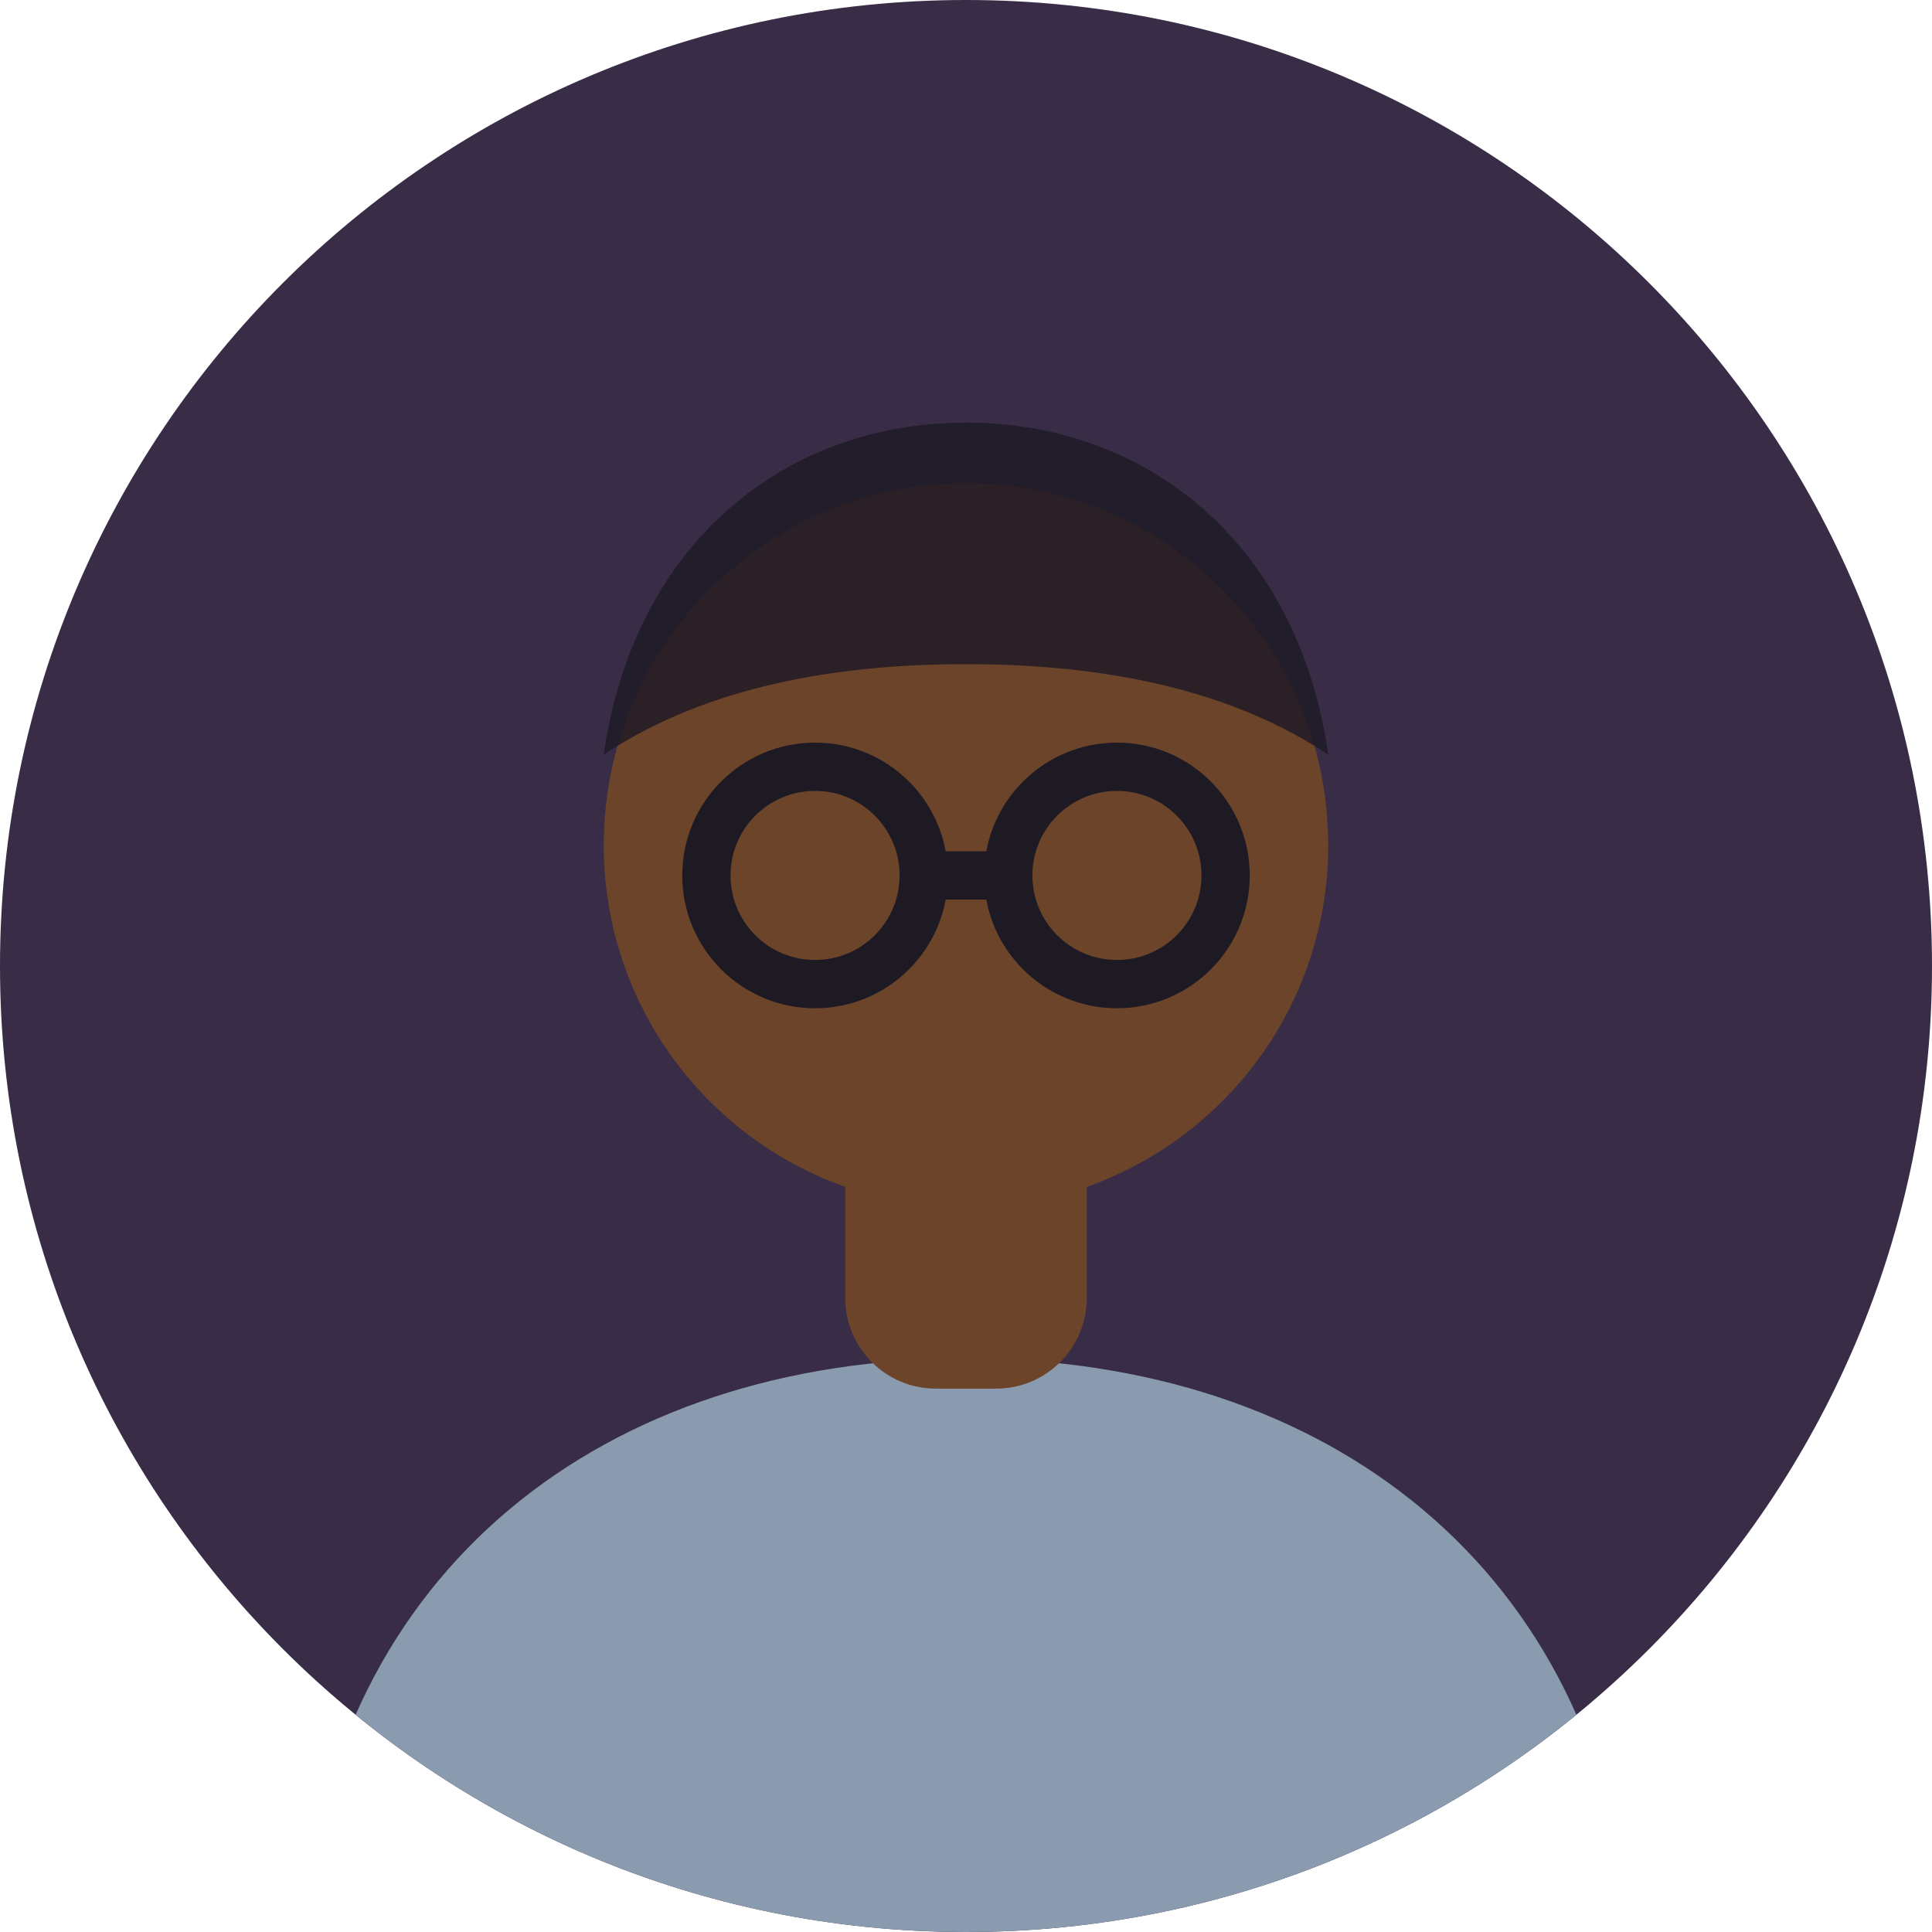
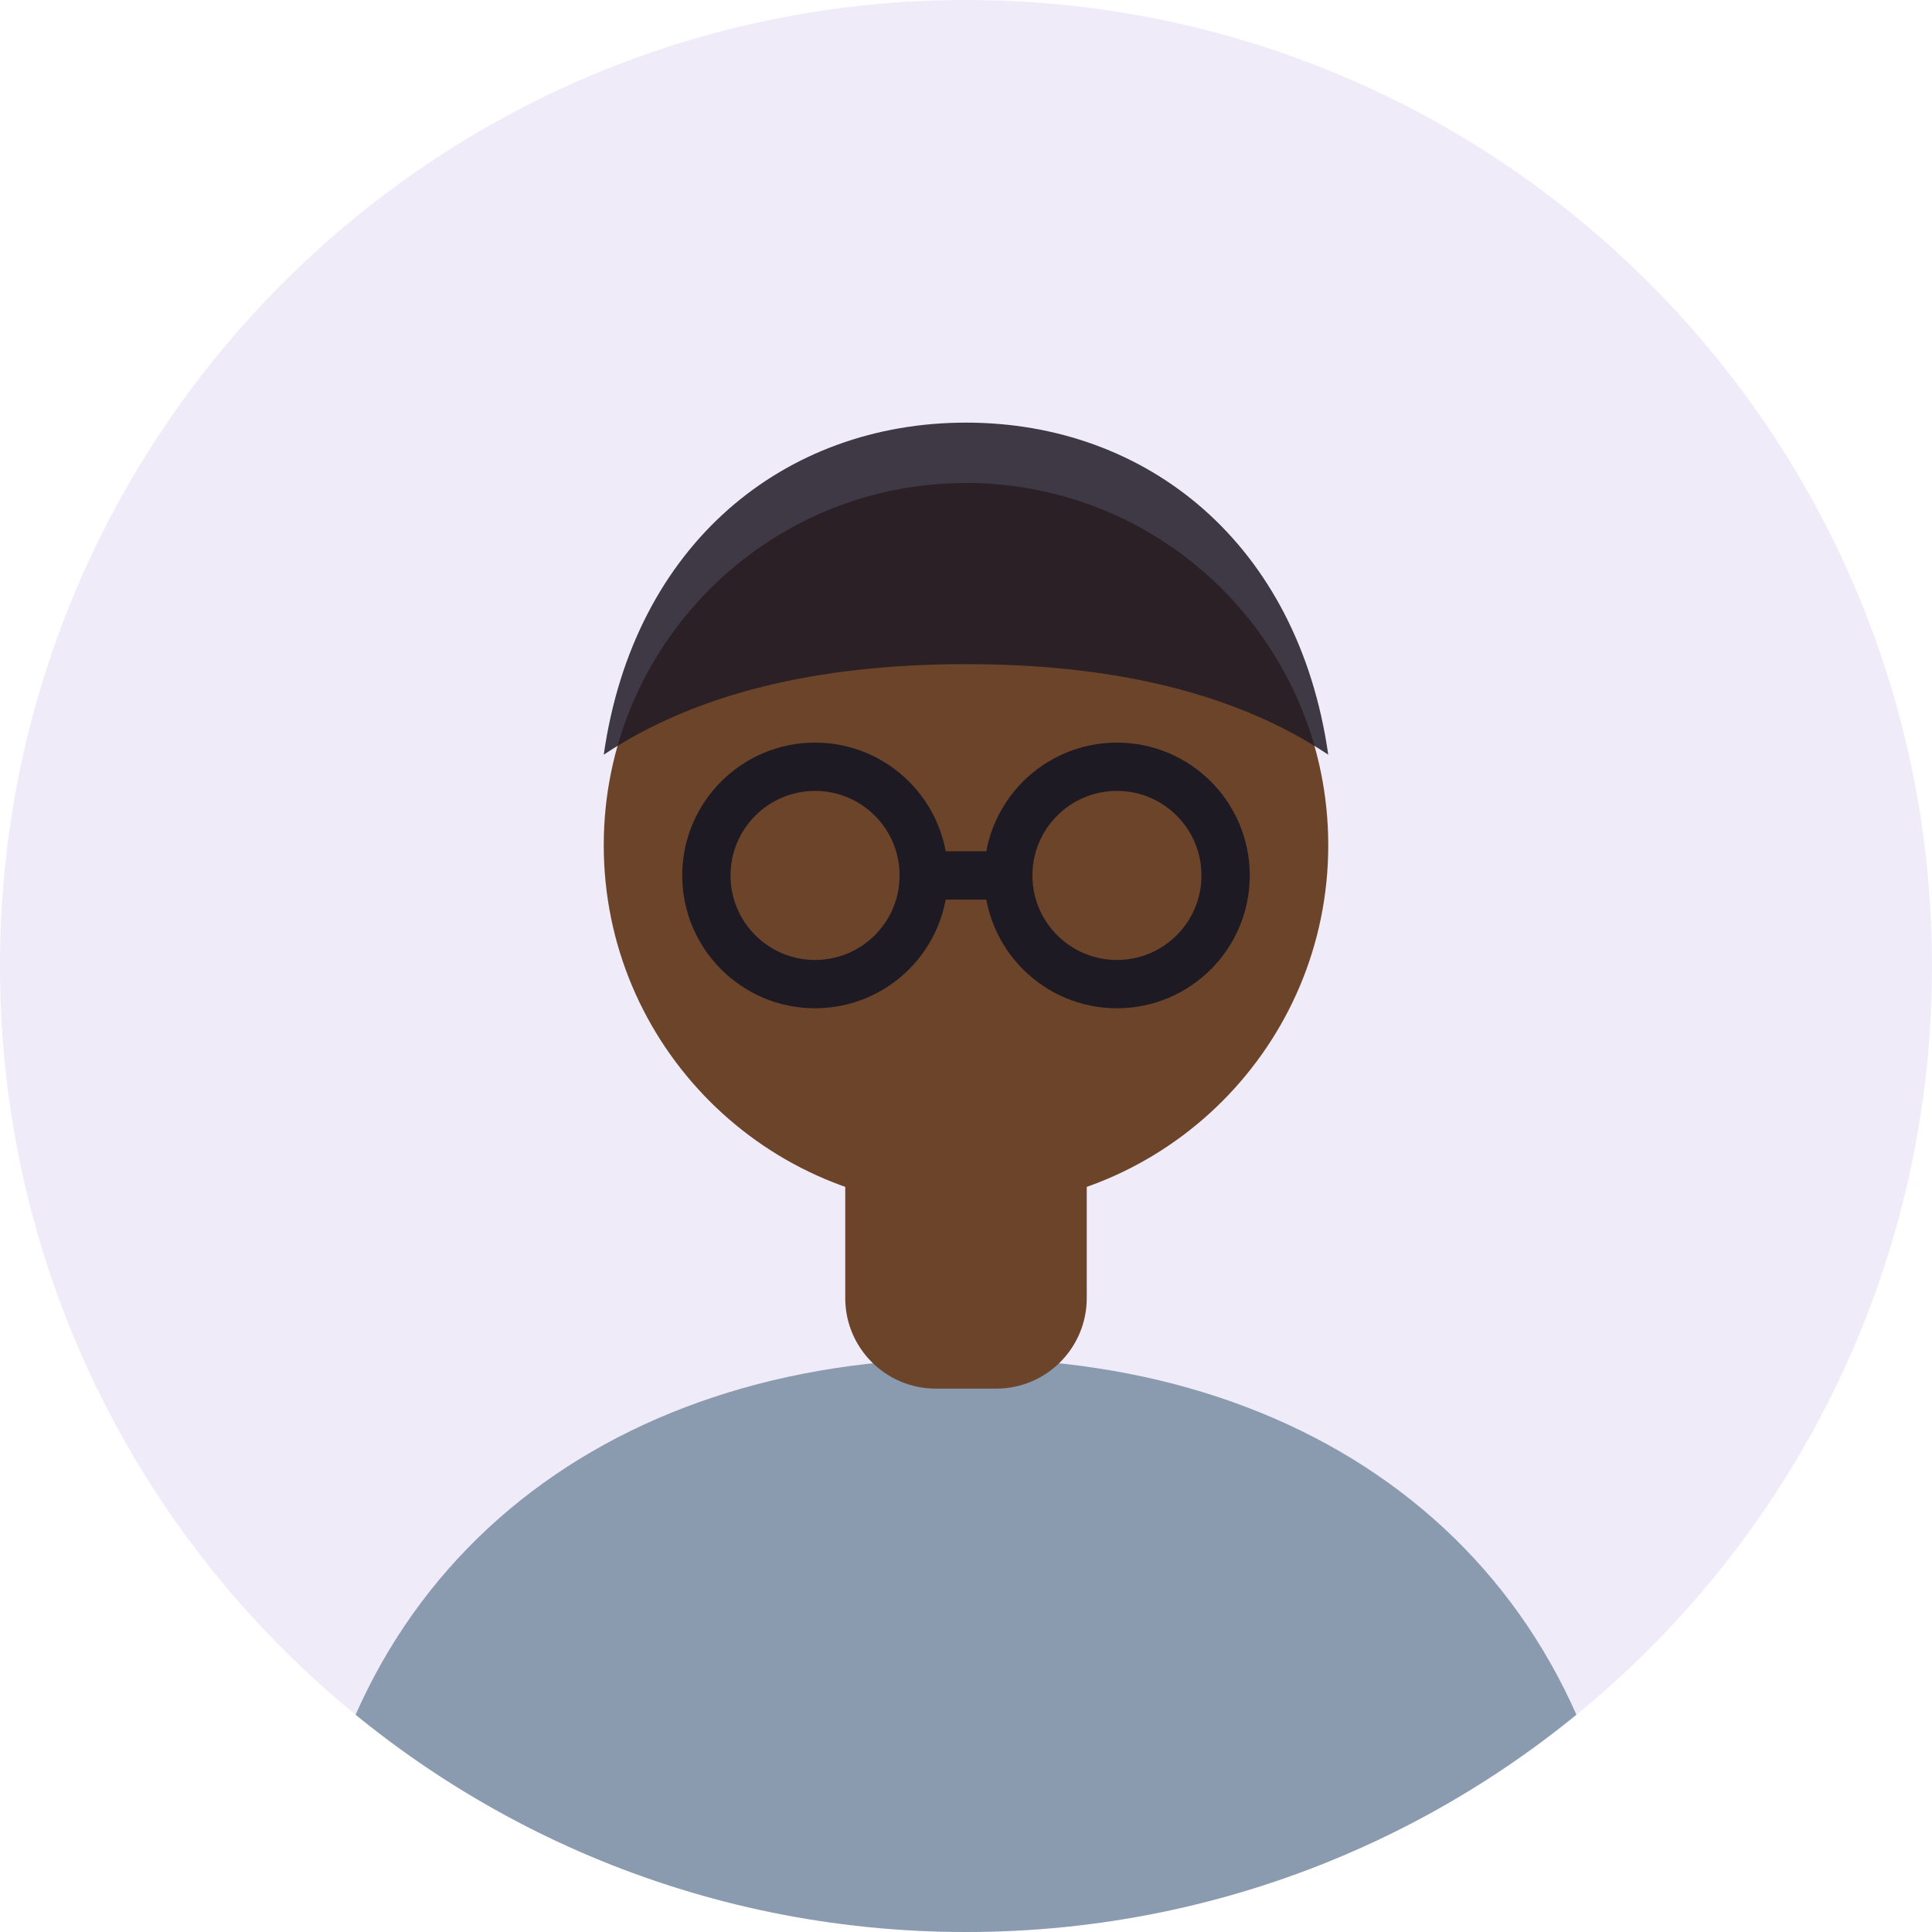
<svg xmlns="http://www.w3.org/2000/svg" viewBox="0 0 64 64" role="img">
-   <circle cx="32" cy="32" r="32" fill="#382C47" />
+   <circle cx="32" cy="32" r="32" fill="#F0EBF9" />
  <clipPath id="c">
    <circle cx="32" cy="32" r="32" />
  </clipPath>
  <g clip-path="url(#c)">
    <path d="M10 64c1-12 10-19 22-19s21 7 22 19z" fill="#8A9AAF" />
    <rect x="28" y="36" width="8" height="10" rx="3" fill="#6B442A" />
    <circle cx="32" cy="28" r="12" fill="#6B442A" />
    <path d="M20 25c1-7 6-11 12-11s11 4 12 11c-3-2-7-3-12-3s-9 1-12 3z" fill="#1E1A24" opacity=".85" />
    <g fill="none" stroke="#1E1A24" stroke-width="1.6">
      <circle cx="27" cy="29" r="3.6" />
      <circle cx="37" cy="29" r="3.6" />
      <path d="M30.6 29h2.8" />
    </g>
  </g>
</svg>
